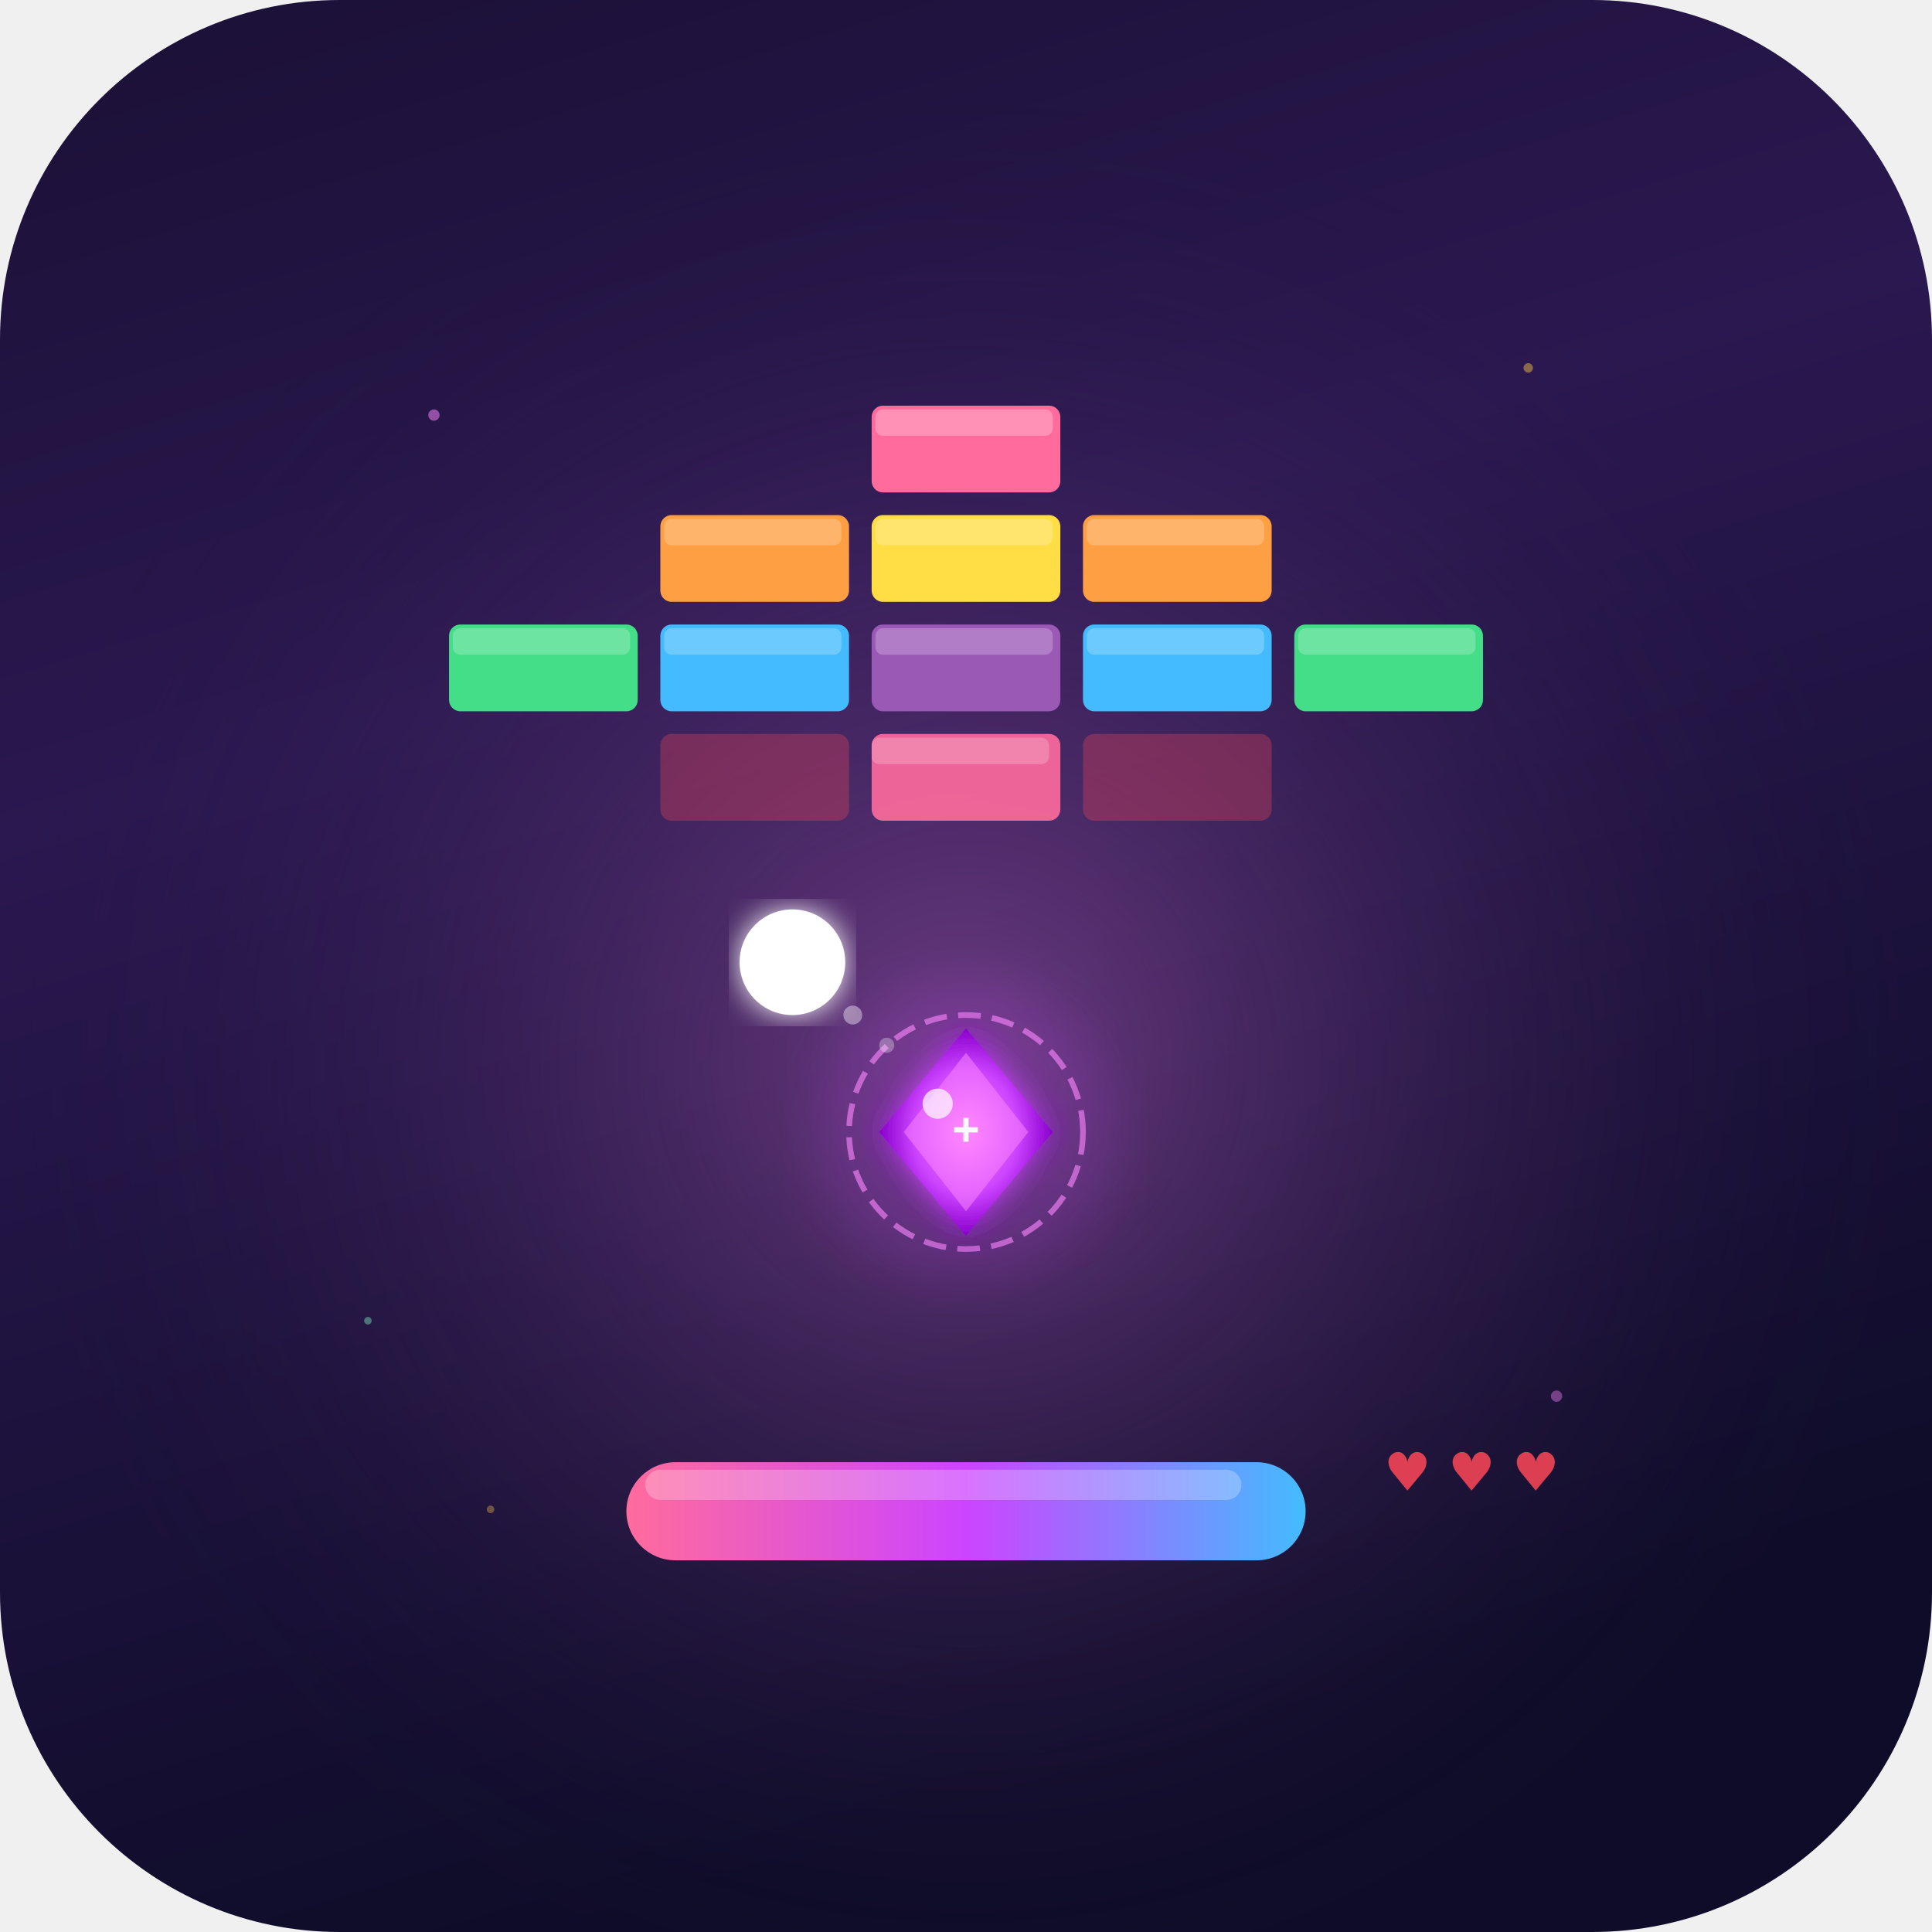
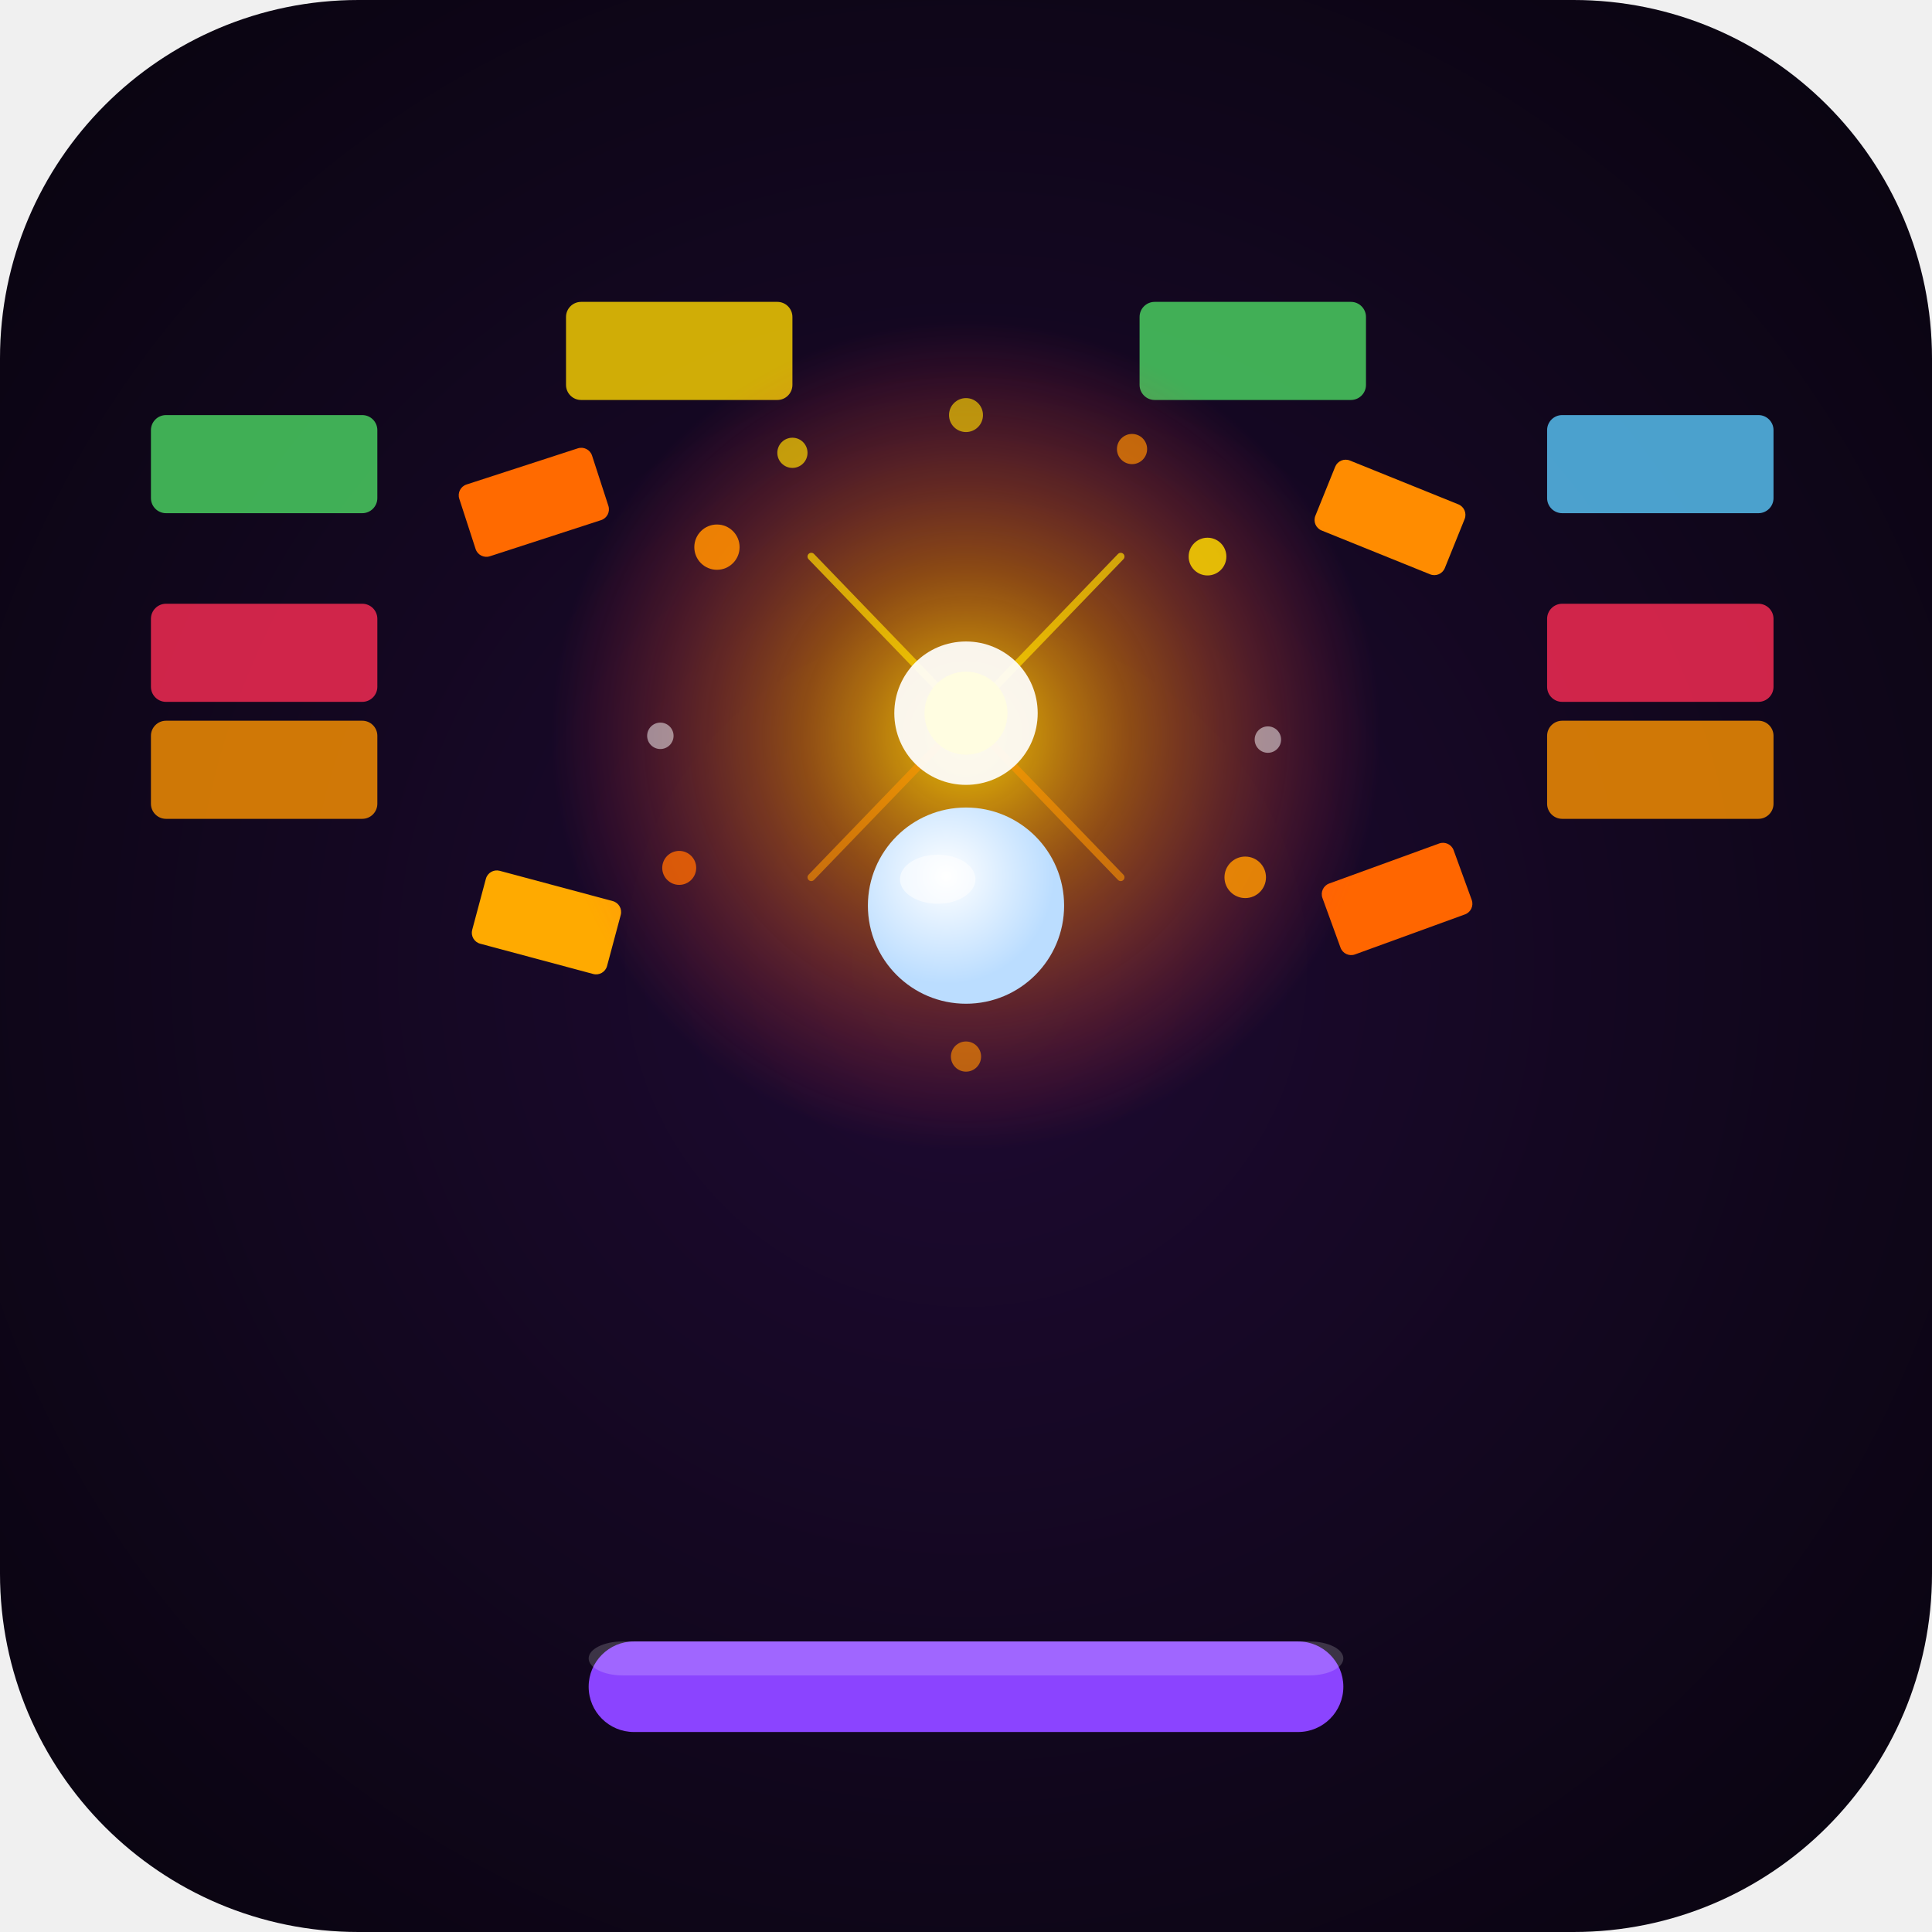
<svg xmlns="http://www.w3.org/2000/svg" viewBox="0 0 1024 1024">
  <defs>
-     <linearGradient id="bgGrad5" x1="0" y1="0" x2="0.3" y2="1">
-       <stop offset="0%" stop-color="#1A1035" />
-       <stop offset="40%" stop-color="#2A1850" />
-       <stop offset="100%" stop-color="#0E0C28" />
-     </linearGradient>
-     <radialGradient id="centerGlow5" cx="50%" cy="55%" r="50%">
-       <stop offset="0%" stop-color="#FF88FF" stop-opacity="0.35" />
-       <stop offset="100%" stop-color="#1A1035" stop-opacity="0" />
+     <radialGradient id="bg02" cx="50%" cy="50%" r="70%">
+       <stop offset="0%" stop-color="#1E0A32" />
+       <stop offset="100%" stop-color="#08040E" />
    </radialGradient>
-     <filter id="glow5">
-       <feGaussianBlur stdDeviation="8" result="blur" />
-       <feMerge>
-         <feMergeNode in="blur" />
-         <feMergeNode in="SourceGraphic" />
-       </feMerge>
-     </filter>
-     <filter id="softDrop">
-       <feGaussianBlur stdDeviation="14" />
-     </filter>
-     <radialGradient id="powerGlow" cx="50%" cy="50%" r="50%">
-       <stop offset="0%" stop-color="#FF88FF" />
-       <stop offset="60%" stop-color="#CC44FF" />
-       <stop offset="100%" stop-color="#8800CC" />
+     <radialGradient id="flash02" cx="50%" cy="50%" r="50%">
+       <stop offset="0%" stop-color="#FFD700" stop-opacity="0.9" />
+       <stop offset="40%" stop-color="#FF8C00" stop-opacity="0.5" />
+       <stop offset="100%" stop-color="#FF2D55" stop-opacity="0" />
    </radialGradient>
+     <radialGradient id="ball02" cx="40%" cy="35%" r="55%">
+       <stop offset="0%" stop-color="white" />
+       <stop offset="100%" stop-color="#BBDDFF" />
+     </radialGradient>
+     <clipPath id="frame02">
+       <rect width="1024" height="1024" rx="190" />
+     </clipPath>
  </defs>
-   <rect width="1024" height="1024" rx="180" fill="url(#bgGrad5)" />
-   <rect width="1024" height="1024" rx="180" fill="url(#centerGlow5)" />
-   <circle cx="230" cy="220" r="3" fill="#FF88FF" opacity="0.5" />
-   <circle cx="810" cy="195" r="2.5" fill="#FFCC44" opacity="0.45" />
-   <circle cx="195" cy="700" r="2" fill="#88FFCC" opacity="0.4" />
-   <circle cx="825" cy="740" r="3" fill="#FF88FF" opacity="0.4" />
-   <circle cx="760" cy="350" r="2" fill="#FFFFFF" opacity="0.35" />
-   <circle cx="260" cy="800" r="2" fill="#FFCC44" opacity="0.35" />
-   <rect x="462" y="215" width="100" height="46" rx="6" fill="#FF6B9D" />
-   <rect x="464" y="217" width="94" height="14" rx="4" fill="#FFFFFF" opacity="0.25" />
-   <rect x="350" y="273" width="100" height="46" rx="6" fill="#FF9F43" />
-   <rect x="462" y="273" width="100" height="46" rx="6" fill="#FFDD44" />
-   <rect x="574" y="273" width="100" height="46" rx="6" fill="#FF9F43" />
-   <rect x="352" y="275" width="94" height="14" rx="4" fill="#FFFFFF" opacity="0.22" />
-   <rect x="464" y="275" width="94" height="14" rx="4" fill="#FFFFFF" opacity="0.22" />
-   <rect x="576" y="275" width="94" height="14" rx="4" fill="#FFFFFF" opacity="0.22" />
-   <rect x="238" y="331" width="100" height="46" rx="6" fill="#44DD88" />
-   <rect x="350" y="331" width="100" height="46" rx="6" fill="#44BBFF" />
-   <rect x="462" y="331" width="100" height="46" rx="6" fill="#9B59B6" />
-   <rect x="574" y="331" width="100" height="46" rx="6" fill="#44BBFF" />
-   <rect x="686" y="331" width="100" height="46" rx="6" fill="#44DD88" />
-   <rect x="240" y="333" width="94" height="14" rx="4" fill="#FFFFFF" opacity="0.22" />
-   <rect x="352" y="333" width="94" height="14" rx="4" fill="#FFFFFF" opacity="0.22" />
-   <rect x="464" y="333" width="94" height="14" rx="4" fill="#FFFFFF" opacity="0.22" />
-   <rect x="576" y="333" width="94" height="14" rx="4" fill="#FFFFFF" opacity="0.22" />
-   <rect x="688" y="333" width="94" height="14" rx="4" fill="#FFFFFF" opacity="0.22" />
-   <rect x="350" y="389" width="100" height="46" rx="6" fill="#FF4757" opacity="0.3" />
-   <rect x="462" y="389" width="100" height="46" rx="6" fill="#FF6B9D" opacity="0.9" />
-   <rect x="462" y="391" width="94" height="14" rx="4" fill="#FFFFFF" opacity="0.2" />
-   <rect x="574" y="389" width="100" height="46" rx="6" fill="#FF4757" opacity="0.3" />
-   <circle cx="512" cy="600" r="80" fill="#CC44FF" opacity="0.15" filter="url(#softDrop)" />
-   <circle cx="512" cy="600" r="62" fill="none" stroke="#FF88FF" stroke-width="3" opacity="0.6" stroke-dasharray="12 6" />
-   <polygon points="512,545 558,600 512,655 466,600" fill="url(#powerGlow)" filter="url(#glow5)" />
-   <polygon points="512,558 545,600 512,642 479,600" fill="#FF88FF" opacity="0.5" />
-   <circle cx="497" cy="585" r="8" fill="#FFFFFF" opacity="0.7" />
-   <text x="512" y="608" text-anchor="middle" font-family="'Arial Black', sans-serif" font-size="26" font-weight="900" fill="#FFFFFF" opacity="0.95">+</text>
-   <circle cx="420" cy="510" r="28" fill="#FFFFFF" filter="url(#glow5)" />
-   <circle cx="420" cy="510" r="24" fill="#FFFFFF" />
-   <circle cx="412" cy="502" r="8" fill="#FFFFFF" opacity="0.6" />
-   <circle cx="452" cy="538" r="5" fill="#FFFFFF" opacity="0.4" />
-   <circle cx="470" cy="554" r="4" fill="#FFFFFF" opacity="0.3" />
-   <defs>
-     <linearGradient id="paddleGrad5" x1="0" y1="0" x2="1" y2="0">
-       <stop offset="0%" stop-color="#FF6B9D" />
-       <stop offset="50%" stop-color="#CC44FF" />
-       <stop offset="100%" stop-color="#44BBFF" />
-     </linearGradient>
-   </defs>
-   <rect x="332" y="775" width="360" height="52" rx="26" fill="url(#paddleGrad5)" />
-   <rect x="342" y="779" width="316" height="16" rx="8" fill="#FFFFFF" opacity="0.25" />
-   <text x="780" y="790" text-anchor="middle" font-family="serif" font-size="28" fill="#FF4757" opacity="0.85">♥ ♥ ♥</text>
+   <rect width="1024" height="1024" rx="190" fill="url(#bg02)" />
+   <g clip-path="url(#frame02)">
+     <rect x="80" y="320" width="120" height="52" rx="8" fill="#FF2D55" opacity="0.8" />
+     <rect x="80" y="382" width="120" height="52" rx="8" fill="#FF9500" opacity="0.8" />
+     <rect x="80" y="220" width="120" height="52" rx="8" fill="#4CD964" opacity="0.8" />
+     <rect x="820" y="320" width="120" height="52" rx="8" fill="#FF2D55" opacity="0.8" />
+     <rect x="820" y="382" width="120" height="52" rx="8" fill="#FF9500" opacity="0.8" />
+     <rect x="820" y="220" width="120" height="52" rx="8" fill="#5AC8FA" opacity="0.8" />
+     <rect x="300" y="160" width="120" height="52" rx="8" fill="#FFD700" opacity="0.8" />
+     <rect x="604" y="160" width="120" height="52" rx="8" fill="#4CD964" opacity="0.8" />
+     <rect x="320" y="280" width="74" height="40" rx="6" fill="#FF6A00" transform="rotate(-18 357 300) translate(-60,-55)" />
+     <rect x="630" y="280" width="74" height="40" rx="6" fill="#FF8C00" transform="rotate(22 667 300) translate(55,-50)" />
+     <rect x="320" y="430" width="74" height="40" rx="6" fill="#FFAA00" transform="rotate(15 357 450) translate(-55,55)" />
+     <rect x="630" y="430" width="74" height="40" rx="6" fill="#FF6600" transform="rotate(-20 667 450) translate(60,50)" />
+     <circle cx="512" cy="390" r="220" fill="url(#flash02)" />
+     <circle cx="380" cy="290" r="12" fill="#FF8C00" opacity="0.9" />
+     <circle cx="640" cy="295" r="10" fill="#FFD700" opacity="0.85" />
+     <circle cx="360" cy="460" r="9" fill="#FF6A00" opacity="0.8" />
+     <circle cx="660" cy="465" r="11" fill="#FF9500" opacity="0.85" />
+     <circle cx="420" cy="240" r="8" fill="#FFD700" opacity="0.7" />
+     <circle cx="600" cy="238" r="8" fill="#FF8C00" opacity="0.7" />
+     <circle cx="350" cy="390" r="7" fill="white" opacity="0.5" />
+     <circle cx="672" cy="392" r="7" fill="white" opacity="0.5" />
+     <circle cx="512" cy="220" r="9" fill="#FFD700" opacity="0.65" />
+     <circle cx="512" cy="560" r="8" fill="#FF8C00" opacity="0.65" />
+     <line x1="512" y1="380" x2="430" y2="295" stroke="#FFD700" stroke-width="4" stroke-linecap="round" opacity="0.7" />
+     <line x1="512" y1="380" x2="594" y2="295" stroke="#FFD700" stroke-width="4" stroke-linecap="round" opacity="0.7" />
+     <line x1="512" y1="380" x2="430" y2="465" stroke="#FF9500" stroke-width="4" stroke-linecap="round" opacity="0.6" />
+     <line x1="512" y1="380" x2="594" y2="465" stroke="#FF9500" stroke-width="4" stroke-linecap="round" opacity="0.6" />
+     <circle cx="512" cy="480" r="52" fill="url(#ball02)" />
+     <ellipse cx="497" cy="466" rx="20" ry="13" fill="white" opacity="0.55" />
+     <circle cx="512" cy="378" r="38" fill="#FFFFFF" opacity="0.92" />
+     <circle cx="512" cy="378" r="22" fill="#FFFDE0" opacity="0.98" />
+     <rect x="312" y="870" width="400" height="48" rx="24" fill="#8B44FF" />
+     <rect x="312" y="870" width="400" height="18" rx="18" fill="white" opacity="0.18" />
+   </g>
</svg>
